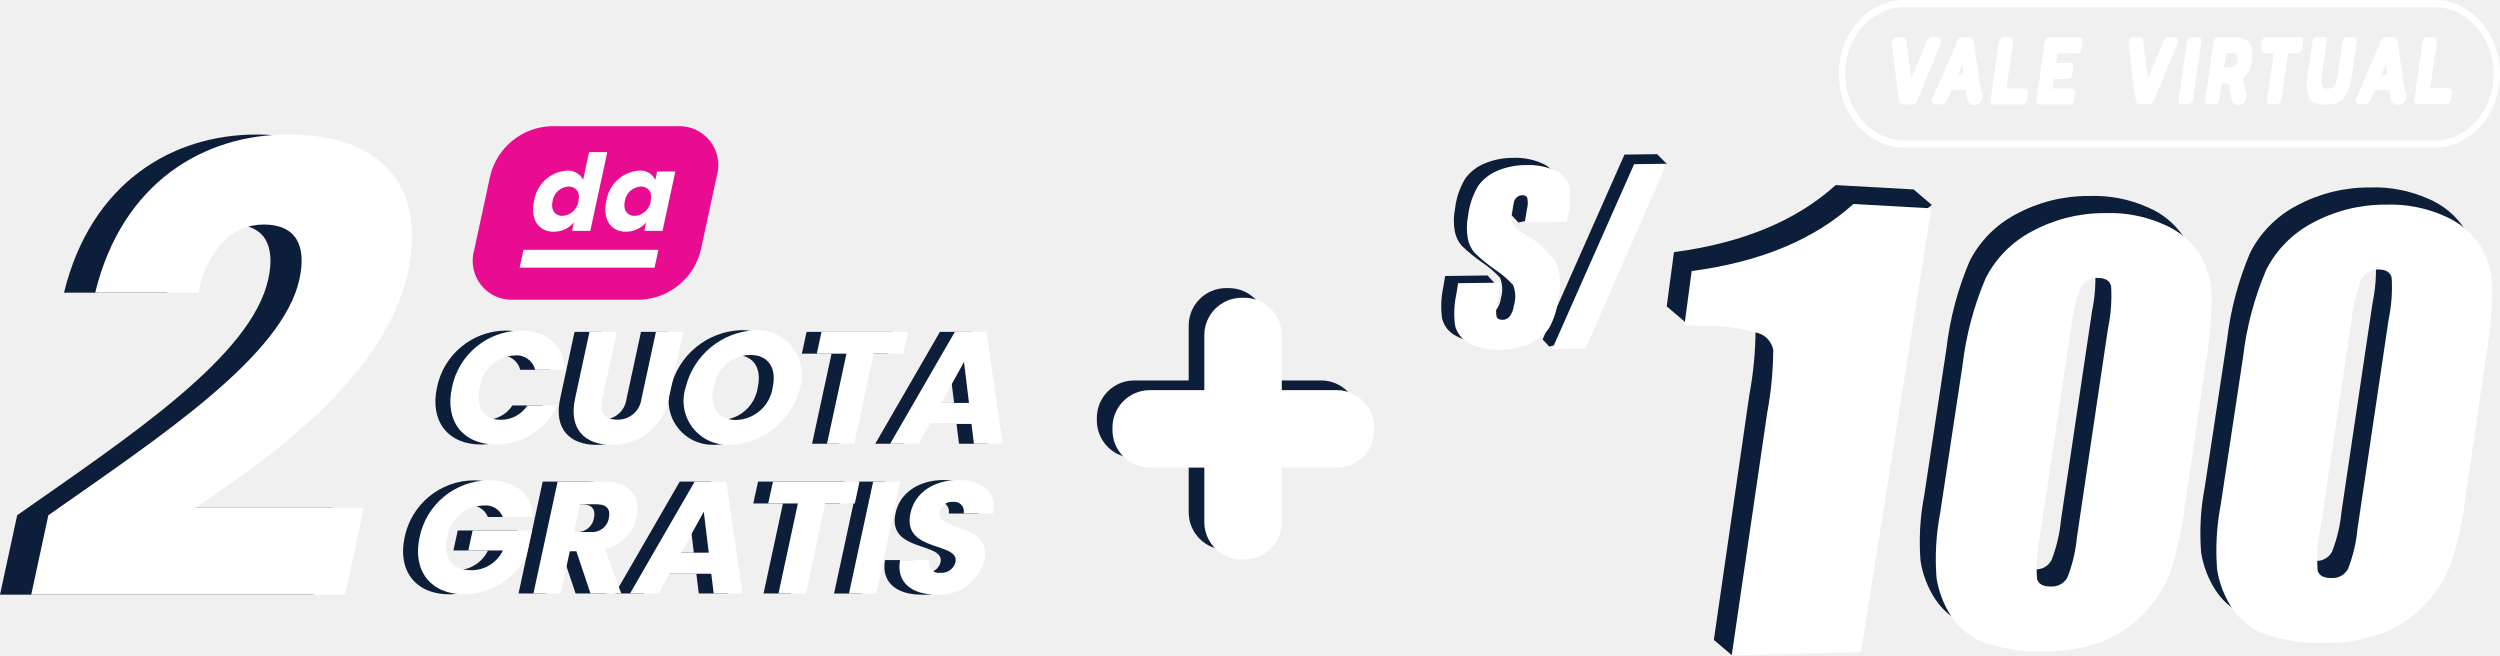
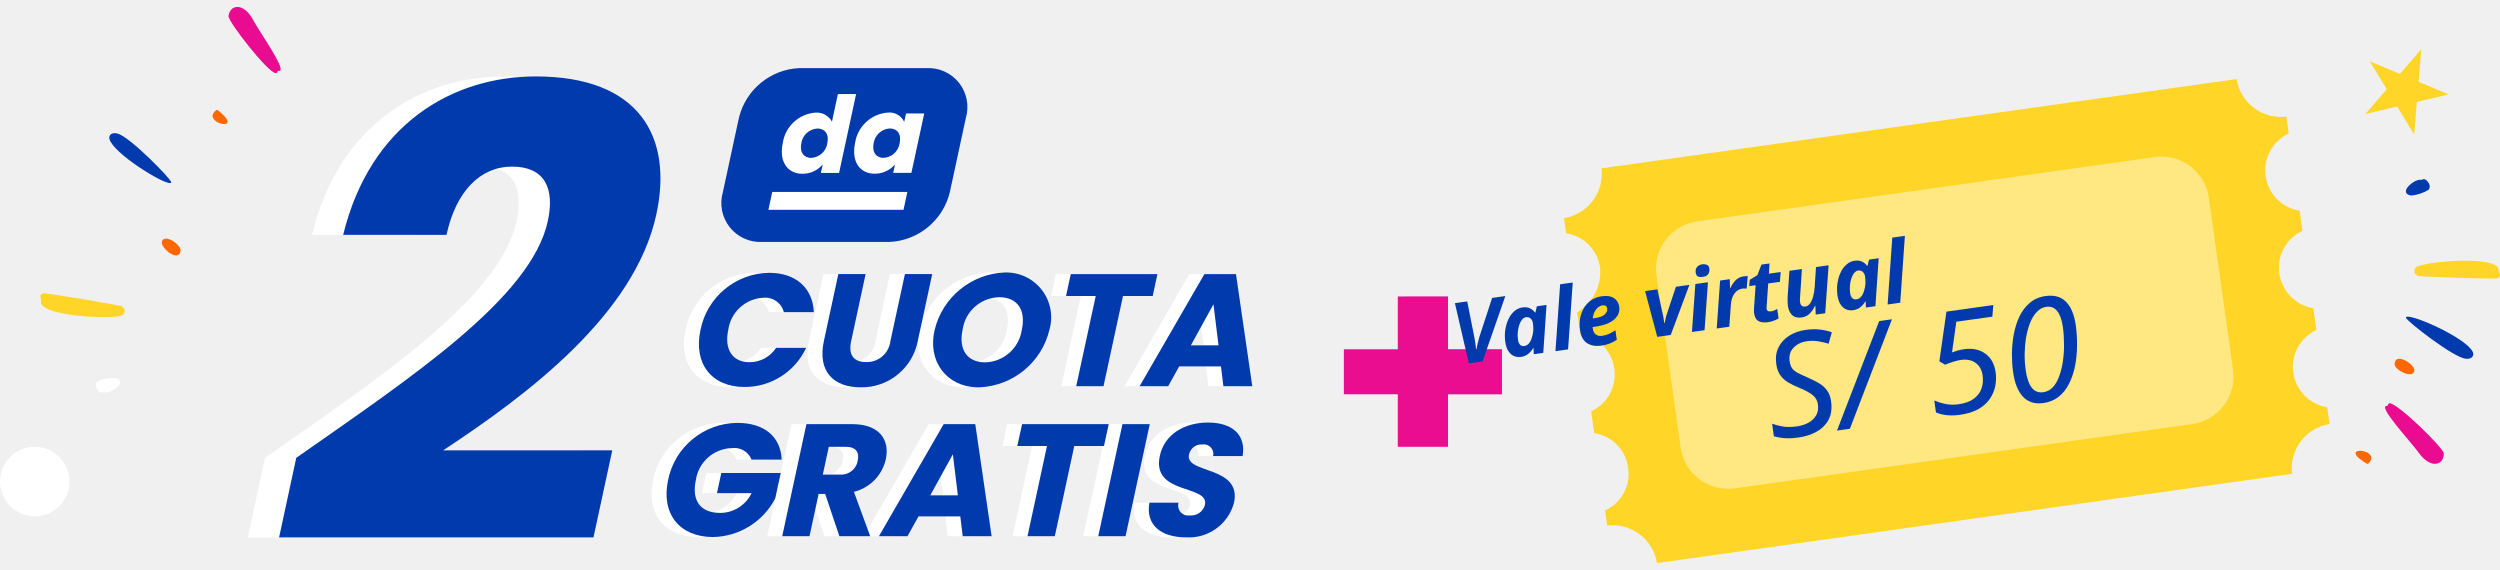
- <svg xmlns="http://www.w3.org/2000/svg" width="219" height="57.413" viewBox="0 0 219 57.413">
-   <defs>
-     <style>.a{fill:#ea0c90;}.b{fill:#0c1e39;}.c{fill:#fff;}</style>
-   </defs>
-   <g transform="translate(-3187.594 -1998.234)">
-     <g transform="translate(3187.594 2009.288)">
-       <g transform="translate(41.441)">
-         <path class="a" d="M3326.144,2033.378h11.137a3.407,3.407,0,0,1,3.415,4.356l-1.4,6.489a5.7,5.7,0,0,1-5.3,4.356h-11.137a3.407,3.407,0,0,1-3.415-4.356l1.4-6.489A5.7,5.7,0,0,1,3326.144,2033.378Z" transform="translate(-3319.345 -2033.378)" />
-       </g>
-       <g transform="translate(35.307 17.876)">
-         <g transform="translate(2.833 0.028)">
-           <path class="b" d="M3312.838,2100.28a5.907,5.907,0,0,0,5.388-3.42H3315.6a2.778,2.778,0,0,1-2.323,1.257c-1.466,0-2.235-1.089-1.861-2.82a3.254,3.254,0,0,1,3.079-2.82,1.669,1.669,0,0,1,1.781,1.256h2.625c-.1-2.122-1.575-3.434-3.907-3.434a6.2,6.2,0,0,0-6.007,5C3308.355,2098.227,3309.947,2100.28,3312.838,2100.28Z" transform="translate(-3308.85 -2090.299)" />
-         </g>
-         <g transform="translate(13.633 0.14)">
-           <path class="b" d="M3349.129,2096.516a2.076,2.076,0,0,1-2.127,1.828c-1.132,0-1.558-.67-1.308-1.828l1.267-5.863h-2.386l-1.262,5.848c-.585,2.708.9,4.05,3.175,4.05a4.987,4.987,0,0,0,5.034-4.05l1.262-5.848h-2.389Z" transform="translate(-3343.184 -2090.653)" />
-         </g>
-         <g transform="translate(23.309)">
-           <path class="b" d="M3378.042,2100.246a6.57,6.57,0,0,0,6.086-5.04,3.924,3.924,0,0,0-3.96-5,6.572,6.572,0,0,0-6.08,5.011,3.845,3.845,0,0,0,3.7,5.025C3377.871,2100.248,3377.956,2100.248,3378.042,2100.246Zm1.7-7.873c1.565,0,2.345,1.1,1.968,2.848a3.33,3.33,0,0,1-3.2,2.849c-1.591,0-2.352-1.13-1.981-2.849a3.3,3.3,0,0,1,3.212-2.848Z" transform="translate(-3373.946 -2090.209)" />
-         </g>
-         <g transform="translate(34.938 0.14)">
-           <path class="b" d="M3411.807,2100.453h2.387l1.7-7.888h2.6l.414-1.912h-7.58l-.413,1.912h2.6Z" transform="translate(-3410.916 -2090.653)" />
-         </g>
-         <g transform="translate(41.368 0.14)">
-           <path class="b" d="M3438.479,2098.722l.213,1.731h2.525l-1.429-9.8h-2.764l-5.664,9.8h2.5l.96-1.731Zm-.655-5.431.438,3.588h-2.415Z" transform="translate(-3431.36 -2090.654)" />
-         </g>
-         <g transform="translate(0 13.15)">
-           <path class="b" d="M3304.254,2138.156h3.029a3.053,3.053,0,0,1-2.747,1.731c-1.717,0-2.52-1.061-2.128-2.876a3.268,3.268,0,0,1,3.156-2.791,1.606,1.606,0,0,1,1.709,1.005h2.638c-.083-2.01-1.526-3.21-3.871-3.21a6.224,6.224,0,0,0-6.063,5c-.634,2.932.99,4.984,3.921,4.984a6.251,6.251,0,0,0,5.449-3.376l.479-2.219h-5.193Z" transform="translate(-3299.842 -2132.015)" />
-         </g>
-         <g transform="translate(10.116 13.26)">
-           <path class="b" d="M3341.061,2135.45c.368-1.7-.534-3.085-2.935-3.085h-4.007l-2.116,9.8h2.387l.8-3.7h.572l1.24,3.7h2.694l-1.425-3.882A3.777,3.777,0,0,0,3341.061,2135.45Zm-4.027,1.329h-1.481l.525-2.429h1.481c.894,0,1.21.473,1.053,1.2a1.46,1.46,0,0,1-1.577,1.228Z" transform="translate(-3332.003 -2132.365)" />
-         </g>
-         <g transform="translate(18.575 13.259)">
-           <path class="b" d="M3364.56,2132.362l-5.663,9.8h2.5l.96-1.731h3.657l.213,1.731h2.525l-1.431-9.8Zm-1.177,6.226,1.975-3.588.438,3.588Z" transform="translate(-3358.897 -2132.362)" />
-         </g>
-         <g transform="translate(30.68 13.26)">
-           <path class="b" d="M3397.38,2134.276h2.6l-1.7,7.888h2.387l1.7-7.888h2.6l.413-1.912h-7.581Z" transform="translate(-3397.38 -2132.364)" />
-         </g>
-         <g transform="translate(37.756 13.261)">
-           <path class="b" d="M3421.992,2132.369h2.387l-2.116,9.8h-2.387Z" transform="translate(-3419.876 -2132.369)" />
-         </g>
-         <g transform="translate(42.17 13.122)">
-           <path class="b" d="M3437.431,2134.731a1.117,1.117,0,0,1,1.2-.893.828.828,0,0,1,.916.987h0l-.007.031h2.583c.306-1.87-.9-2.931-3.038-2.931-2.053,0-3.8,1.033-4.2,2.891-.778,3.475,4.333,2.5,3.94,4.314a1.256,1.256,0,0,1-1.344.921.877.877,0,0,1-1-.739.867.867,0,0,1,.005-.287v0c0-.03.009-.059.015-.089h-2.54c-.359,1.982,1.063,3.029,3.17,3.029a4.086,4.086,0,0,0,4.226-3.015C3442.073,2135.666,3437.063,2136.434,3437.431,2134.731Z" transform="translate(-3433.911 -2131.925)" />
-         </g>
-       </g>
-       <g transform="translate(0 0.727)">
-         <path class="b" d="M3189.1,2069.04c10-7.011,20.542-13.966,22-20.7.626-2.9-.285-4.764-3.134-4.764-2.792,0-4.909,2.191-5.725,5.971H3193.2c2.368-9.7,9.565-13.855,16.849-13.855,9.092,0,12,5.313,10.542,12.049-1.894,8.764-11.24,15.773-18.644,20.648h14.785l-1.645,7.612h-27.494Z" transform="translate(-3187.594 -2035.688)" />
-       </g>
-       <g transform="translate(2.734 0.727)">
-         <path class="c" d="M3197.79,2069.04c10-7.011,20.542-13.966,22-20.7.626-2.9-.286-4.764-3.134-4.764-2.793,0-4.909,2.191-5.726,5.971h-9.038c2.368-9.7,9.565-13.855,16.85-13.855,9.092,0,12,5.313,10.543,12.049-1.894,8.764-11.24,15.773-18.645,20.648h14.788l-1.645,7.613h-27.495Z" transform="translate(-3196.287 -2035.688)" />
-       </g>
-       <g transform="translate(36.615 17.876)">
-         <g transform="translate(2.832 0.028)">
-           <path class="c" d="M3317,2100.279a5.908,5.908,0,0,0,5.388-3.42h-2.625a2.776,2.776,0,0,1-2.324,1.257c-1.465,0-2.235-1.089-1.86-2.82a3.254,3.254,0,0,1,3.079-2.82,1.669,1.669,0,0,1,1.781,1.257h2.625c-.1-2.122-1.576-3.434-3.908-3.434a6.2,6.2,0,0,0-6.006,5C3312.512,2098.227,3314.106,2100.279,3317,2100.279Z" transform="translate(-3313.007 -2090.298)" />
-         </g>
-         <g transform="translate(13.632 0.14)">
-           <path class="c" d="M3353.289,2096.516a2.076,2.076,0,0,1-2.127,1.828c-1.132,0-1.558-.67-1.308-1.828l1.267-5.863h-2.387l-1.263,5.848c-.585,2.708.9,4.05,3.175,4.05a4.987,4.987,0,0,0,5.034-4.05l1.262-5.848h-2.388Z" transform="translate(-3347.342 -2090.653)" />
-         </g>
-         <g transform="translate(23.309)">
-           <path class="c" d="M3382.2,2100.246a6.571,6.571,0,0,0,6.086-5.04,3.924,3.924,0,0,0-3.96-5,6.573,6.573,0,0,0-6.081,5.011,3.845,3.845,0,0,0,3.7,5.025C3382.031,2100.248,3382.116,2100.248,3382.2,2100.246Zm1.7-7.873c1.565,0,2.344,1.1,1.968,2.848a3.33,3.33,0,0,1-3.2,2.849c-1.591,0-2.352-1.13-1.981-2.849a3.3,3.3,0,0,1,3.212-2.848Z" transform="translate(-3378.105 -2090.209)" />
-         </g>
-         <g transform="translate(34.937 0.14)">
-           <path class="c" d="M3415.965,2100.453h2.387l1.7-7.888h2.6l.413-1.912h-7.579l-.414,1.912h2.6Z" transform="translate(-3415.073 -2090.653)" />
-         </g>
-         <g transform="translate(41.368 0.14)">
-           <path class="c" d="M3442.638,2098.722l.212,1.731h2.525l-1.429-9.8h-2.764l-5.664,9.8h2.5l.96-1.731Zm-.656-5.43.438,3.588h-2.415Z" transform="translate(-3435.519 -2090.654)" />
-         </g>
-         <g transform="translate(0 13.15)">
-           <path class="c" d="M3308.413,2138.156h3.03a3.053,3.053,0,0,1-2.747,1.731c-1.717,0-2.52-1.061-2.129-2.876a3.269,3.269,0,0,1,3.157-2.791,1.606,1.606,0,0,1,1.709,1.005h2.639c-.083-2.01-1.527-3.21-3.871-3.21a6.223,6.223,0,0,0-6.062,5c-.634,2.932.99,4.984,3.92,4.984a6.247,6.247,0,0,0,5.447-3.378l.479-2.22h-5.195Z" transform="translate(-3304.002 -2132.015)" />
-         </g>
-         <g transform="translate(10.115 13.26)">
-           <path class="c" d="M3345.219,2135.45c.368-1.7-.534-3.085-2.936-3.085h-4.006l-2.117,9.8h2.387l.8-3.7h.572l1.24,3.7h2.694l-1.423-3.882A3.778,3.778,0,0,0,3345.219,2135.45Zm-4.028,1.329h-1.48l.525-2.429h1.479c.894,0,1.21.473,1.053,1.2a1.46,1.46,0,0,1-1.577,1.228Z" transform="translate(-3336.161 -2132.365)" />
-         </g>
-         <g transform="translate(18.576 13.259)">
-           <path class="c" d="M3368.721,2132.362l-5.662,9.8h2.5l.96-1.731h3.656l.213,1.731h2.525l-1.429-9.8Zm-1.177,6.226,1.975-3.588.438,3.588Z" transform="translate(-3363.059 -2132.362)" />
-         </g>
-         <g transform="translate(30.68 13.26)">
-           <path class="c" d="M3401.539,2134.276h2.6l-1.7,7.888h2.387l1.7-7.888h2.6l.413-1.912h-7.582Z" transform="translate(-3401.539 -2132.364)" />
-         </g>
-         <g transform="translate(37.756 13.261)">
-           <path class="c" d="M3426.152,2132.369h2.386l-2.116,9.8h-2.387Z" transform="translate(-3424.035 -2132.369)" />
-         </g>
-         <g transform="translate(42.173 13.12)">
-           <path class="c" d="M3441.595,2134.728a1.117,1.117,0,0,1,1.2-.893.828.828,0,0,1,.916.986h0c0,.011,0,.022-.005.031h2.583c.306-1.871-.9-2.932-3.038-2.932-2.052,0-3.8,1.033-4.2,2.891-.781,3.474,4.332,2.5,3.94,4.314a1.256,1.256,0,0,1-1.344.921.878.878,0,0,1-.991-1.027v0c0-.029.009-.058.016-.089h-2.539c-.358,1.98,1.063,3.029,3.171,3.029a4.086,4.086,0,0,0,4.226-3.015C3446.237,2135.663,3441.227,2136.431,3441.595,2134.728Z" transform="translate(-3438.078 -2131.921)" />
-         </g>
-       </g>
-       <g transform="translate(46.697 2.272)">
-         <path class="c" d="M3339.006,2042.222a1.5,1.5,0,0,1,1.432.792l.521-2.413h1.595l-1.489,6.9h-1.595l.161-.747a2.27,2.27,0,0,1-1.779.82c-1.277,0-2.068-1.043-1.714-2.684A3.121,3.121,0,0,1,3339.006,2042.222Zm.166,1.389a1.508,1.508,0,0,0-1.412,1.277c-.179.831.261,1.3.856,1.3a1.512,1.512,0,0,0,1.415-1.286c.179-.83-.254-1.286-.86-1.286Z" transform="translate(-3336.053 -2040.601)" />
-         <g transform="translate(6.329 1.614)">
-           <path class="c" d="M3359.126,2045.739a1.42,1.42,0,0,1,1.429.811l.159-.735h1.595l-1.123,5.2h-1.595l.159-.736a2.32,2.32,0,0,1-1.788.811c-1.267,0-2.057-1.043-1.7-2.684A3.119,3.119,0,0,1,3359.126,2045.739Zm.166,1.389a1.508,1.508,0,0,0-1.412,1.277c-.179.831.261,1.3.857,1.3a1.512,1.512,0,0,0,1.415-1.286c.179-.83-.254-1.285-.86-1.285Z" transform="translate(-3356.174 -2045.732)" />
-         </g>
-       </g>
-       <g transform="translate(45.523 10.827)">
-         <path class="c" d="M3332.659,2067.8h11.816l-.338,1.565h-11.816Z" transform="translate(-3332.322 -2067.8)" />
+ <svg xmlns="http://www.w3.org/2000/svg" width="260.899" height="59.409" viewBox="0 0 260.899 59.409">
+   <g id="Grupo_27835" data-name="Grupo 27835" transform="translate(-42.829 -5.999)">
+     <g id="Grupo_22815" data-name="Grupo 22815" transform="translate(810.308 -1355.652)">
+       <g id="Grupo_21381" data-name="Grupo 21381" transform="translate(-627.236 1392.584)">
+         <g id="Grupo_21380" data-name="Grupo 21380" transform="translate(0 0)">
+           <g id="Trazado_20088" data-name="Trazado 20088">
+             <g id="Trazado_20193" data-name="Trazado 20193">
+               <g id="Grupo_22749" data-name="Grupo 22749">
+                 <path id="Trazado_24928" data-name="Trazado 24928" d="M-359.231,1468.085v5.51h5.63v4.708h-5.63v5.478h-5.241V1478.3H-370.1V1473.6h5.629v-5.512Z" transform="translate(370.101 -1468.085)" fill="#ea0d90" />
+               </g>
+             </g>
+           </g>
+         </g>
+       </g>
+       <g id="Grupo_22778" data-name="Grupo 22778" transform="translate(-741.616 1368.758)">
+         <g id="Grupo_21326" data-name="Grupo 21326" transform="translate(49.454 0)">
+           <g id="Grupo_21325" data-name="Grupo 21325">
+             <g id="Rectángulo_6078" data-name="Rectángulo 6078">
+               <g id="Rectángulo_6083" data-name="Rectángulo 6083">
+                 <g id="Grupo_22750" data-name="Grupo 22750">
+                   <path id="Trazado_24929" data-name="Trazado 24929" d="M-546.042,1400.54h13.29a4.066,4.066,0,0,1,4.076,5.2l-1.672,7.744a6.8,6.8,0,0,1-6.321,5.2h-13.29a4.066,4.066,0,0,1-4.075-5.2l1.672-7.744A6.8,6.8,0,0,1-546.042,1400.54Z" transform="translate(554.156 -1400.54)" fill="#003aad" />
+                 </g>
+               </g>
+             </g>
+           </g>
+         </g>
+         <g id="Grupo_21349" data-name="Grupo 21349" transform="translate(42.135 21.333)">
+           <g id="Grupo_21328" data-name="Grupo 21328" transform="translate(3.38 0.033)">
+             <g id="Grupo_21327" data-name="Grupo 21327">
+               <g id="Trazado_20064" data-name="Trazado 20064">
+                 <g id="Trazado_20169" data-name="Trazado 20169">
+                   <g id="Grupo_22751" data-name="Grupo 22751">
+                     <path id="Trazado_24930" data-name="Trazado 24930" d="M-560.563,1473.02a7.048,7.048,0,0,0,6.429-4.082h-3.131a3.313,3.313,0,0,1-2.772,1.5c-1.749,0-2.667-1.3-2.221-3.365a3.883,3.883,0,0,1,3.675-3.365,1.991,1.991,0,0,1,2.125,1.5h3.132c-.12-2.532-1.88-4.1-4.662-4.1a7.4,7.4,0,0,0-7.169,5.964C-565.914,1470.571-564.014,1473.02-560.563,1473.02Z" transform="translate(565.323 -1461.109)" fill="#fff" />
+                   </g>
+                 </g>
+               </g>
+             </g>
+           </g>
+           <g id="Grupo_21330" data-name="Grupo 21330" transform="translate(16.267 0.167)">
+             <g id="Grupo_21329" data-name="Grupo 21329">
+               <g id="Trazado_20065" data-name="Trazado 20065">
+                 <g id="Trazado_20170" data-name="Trazado 20170">
+                   <g id="Grupo_22752" data-name="Grupo 22752">
+                     <path id="Trazado_24931" data-name="Trazado 24931" d="M-521.695,1468.484a2.477,2.477,0,0,1-2.537,2.182c-1.349,0-1.859-.8-1.561-2.182l1.511-7h-2.849l-1.507,6.98c-.7,3.232,1.073,4.833,3.789,4.833a5.952,5.952,0,0,0,6.008-4.833l1.507-6.98h-2.851Z" transform="translate(528.79 -1461.487)" fill="#fff" />
+                   </g>
+                 </g>
+               </g>
+             </g>
+           </g>
+           <g id="Grupo_21332" data-name="Grupo 21332" transform="translate(27.814)">
+             <g id="Grupo_21331" data-name="Grupo 21331">
+               <g id="Trazado_20066" data-name="Trazado 20066">
+                 <g id="Trazado_20171" data-name="Trazado 20171">
+                   <g id="Grupo_22753" data-name="Grupo 22753">
+                     <path id="Trazado_24932" data-name="Trazado 24932" d="M-491.168,1472.992a7.841,7.841,0,0,0,7.263-6.013,4.683,4.683,0,0,0-4.725-5.964,7.843,7.843,0,0,0-7.255,5.981c-.777,3.233,1.2,5.918,4.416,6Q-491.321,1473-491.168,1472.992Zm2.029-9.4c1.866,0,2.8,1.316,2.348,3.4a3.973,3.973,0,0,1-3.816,3.4c-1.9,0-2.807-1.349-2.365-3.4a3.937,3.937,0,0,1,3.832-3.4Z" transform="translate(496.055 -1461.015)" fill="#fff" />
+                   </g>
+                 </g>
+               </g>
+             </g>
+           </g>
+           <g id="Grupo_21334" data-name="Grupo 21334" transform="translate(41.691 0.167)">
+             <g id="Grupo_21333" data-name="Grupo 21333">
+               <g id="Trazado_20067" data-name="Trazado 20067">
+                 <g id="Trazado_20172" data-name="Trazado 20172">
+                   <g id="Grupo_22754" data-name="Grupo 22754">
+                     <path id="Trazado_24933" data-name="Trazado 24933" d="M-455.652,1473.182h2.848l2.033-9.413h3.1l.493-2.282h-9.044l-.493,2.282h3.1Z" transform="translate(456.716 -1461.487)" fill="#fff" />
+                   </g>
+                 </g>
+               </g>
+             </g>
+           </g>
+           <g id="Grupo_21336" data-name="Grupo 21336" transform="translate(49.366 0.167)">
+             <g id="Grupo_21335" data-name="Grupo 21335">
+               <g id="Trazado_20068" data-name="Trazado 20068">
+                 <g id="Trazado_20173" data-name="Trazado 20173">
+                   <g id="Grupo_22755" data-name="Grupo 22755">
+                     <path id="Trazado_24934" data-name="Trazado 24934" d="M-426.464,1471.115l.254,2.066h3.015l-1.706-11.694h-3.3l-6.759,11.7h2.982l1.146-2.066Zm-.782-6.481.524,4.281H-429.6Z" transform="translate(434.958 -1461.487)" fill="#fff" />
+                   </g>
+                 </g>
+               </g>
+             </g>
+           </g>
+           <g id="Grupo_21338" data-name="Grupo 21338" transform="translate(0 15.692)">
+             <g id="Grupo_21337" data-name="Grupo 21337">
+               <g id="Trazado_20069" data-name="Trazado 20069">
+                 <g id="Trazado_20174" data-name="Trazado 20174">
+                   <g id="Grupo_22756" data-name="Grupo 22756">
+                     <path id="Trazado_24935" data-name="Trazado 24935" d="M-569.642,1512.828h3.615a3.644,3.644,0,0,1-3.278,2.066c-2.049,0-3.007-1.266-2.539-3.431a3.9,3.9,0,0,1,3.768-3.332,1.917,1.917,0,0,1,2.04,1.2h3.148c-.1-2.4-1.821-3.831-4.619-3.831a7.427,7.427,0,0,0-7.235,5.964c-.756,3.5,1.181,5.947,4.679,5.947a7.459,7.459,0,0,0,6.5-4.03l.572-2.649h-6.2Z" transform="translate(574.904 -1505.499)" fill="#fff" />
+                   </g>
+                 </g>
+               </g>
+             </g>
+           </g>
+           <g id="Grupo_21340" data-name="Grupo 21340" transform="translate(12.071 15.824)">
+             <g id="Grupo_21339" data-name="Grupo 21339">
+               <g id="Trazado_20070" data-name="Trazado 20070">
+                 <g id="Trazado_20175" data-name="Trazado 20175">
+                   <g id="Grupo_22757" data-name="Grupo 22757">
+                     <path id="Trazado_24936" data-name="Trazado 24936" d="M-529.875,1509.555c.439-2.032-.637-3.682-3.5-3.682h-4.781l-2.526,11.694h2.848l.953-4.414h.683l1.48,4.414h3.215l-1.7-4.632A4.509,4.509,0,0,0-529.875,1509.555Zm-4.806,1.582h-1.768l.626-2.9h1.766c1.066,0,1.444.564,1.256,1.433a1.742,1.742,0,0,1-1.882,1.465Z" transform="translate(540.684 -1505.873)" fill="#fff" />
+                   </g>
+                 </g>
+               </g>
+             </g>
+           </g>
+           <g id="Grupo_21342" data-name="Grupo 21342" transform="translate(22.164 15.824)">
+             <g id="Grupo_21341" data-name="Grupo 21341">
+               <g id="Trazado_20071" data-name="Trazado 20071">
+                 <g id="Trazado_20176" data-name="Trazado 20176">
+                   <g id="Grupo_22758" data-name="Grupo 22758">
+                     <path id="Trazado_24937" data-name="Trazado 24937" d="M-505.313,1505.875l-6.758,11.694h2.983l1.145-2.066h4.364l.254,2.066h3.015l-1.708-11.694Zm-1.4,7.43,2.357-4.281.524,4.281Z" transform="translate(512.071 -1505.875)" fill="#fff" />
+                   </g>
+                 </g>
+               </g>
+             </g>
+           </g>
+           <g id="Grupo_21344" data-name="Grupo 21344" transform="translate(36.61 15.823)">
+             <g id="Grupo_21343" data-name="Grupo 21343">
+               <g id="Trazado_20072" data-name="Trazado 20072">
+                 <g id="Trazado_20177" data-name="Trazado 20177">
+                   <g id="Grupo_22759" data-name="Grupo 22759">
+                     <path id="Trazado_24938" data-name="Trazado 24938" d="M-471.12,1508.154h3.1l-2.033,9.412h2.849l2.033-9.412h3.1l.493-2.282h-9.045Z" transform="translate(471.12 -1505.872)" fill="#fff" />
+                   </g>
+                 </g>
+               </g>
+             </g>
+           </g>
+           <g id="Grupo_21346" data-name="Grupo 21346" transform="translate(45.054 15.825)">
+             <g id="Grupo_21345" data-name="Grupo 21345">
+               <g id="Rectángulo_6079" data-name="Rectángulo 6079">
+                 <g id="Rectángulo_6084" data-name="Rectángulo 6084">
+                   <g id="Grupo_22760" data-name="Grupo 22760">
+                     <path id="Trazado_24939" data-name="Trazado 24939" d="M-444.656,1505.876h2.848l-2.526,11.694h-2.848Z" transform="translate(447.181 -1505.876)" fill="#fff" />
+                   </g>
+                 </g>
+               </g>
+             </g>
+           </g>
+           <g id="Grupo_21348" data-name="Grupo 21348" transform="translate(50.323 15.66)">
+             <g id="Grupo_21347" data-name="Grupo 21347">
+               <g id="Trazado_20073" data-name="Trazado 20073">
+                 <g id="Trazado_20178" data-name="Trazado 20178">
+                   <g id="Grupo_22761" data-name="Grupo 22761">
+                     <path id="Trazado_24940" data-name="Trazado 24940" d="M-428.047,1508.756a1.333,1.333,0,0,1,1.43-1.066.988.988,0,0,1,1.093,1.178h0l-.008.038h3.082c.365-2.232-1.079-3.5-3.625-3.5-2.45,0-4.531,1.232-5.01,3.448-.928,4.148,5.17,2.982,4.7,5.147a1.5,1.5,0,0,1-1.6,1.1,1.047,1.047,0,0,1-1.181-1.226v0c0-.035.011-.071.018-.106h-3.032c-.428,2.365,1.268,3.615,3.784,3.615a4.874,4.874,0,0,0,5.042-3.6C-422.507,1509.871-428.485,1510.787-428.047,1508.756Z" transform="translate(432.247 -1505.408)" fill="#fff" />
+                   </g>
+                 </g>
+               </g>
+             </g>
+           </g>
+         </g>
+         <g id="Grupo_21351" data-name="Grupo 21351" transform="translate(0 0.865)">
+           <g id="Grupo_21350" data-name="Grupo 21350">
+             <g id="Trazado_20074" data-name="Trazado 20074">
+               <g id="Trazado_20179" data-name="Trazado 20179">
+                 <g id="Grupo_22762" data-name="Grupo 22762">
+                   <path id="Trazado_24941" data-name="Trazado 24941" d="M-692.556,1442.8c11.937-8.366,24.514-16.667,26.251-24.706.748-3.464-.341-5.686-3.74-5.686-3.333,0-5.858,2.614-6.833,7.126h-10.784c2.826-11.57,11.414-16.536,20.107-16.536,10.85,0,14.317,6.34,12.581,14.379-2.258,10.457-13.413,18.823-22.25,24.64h17.645l-1.962,9.085h-32.81Z" transform="translate(694.351 -1402.993)" fill="#fff" />
+                 </g>
+               </g>
+             </g>
+           </g>
+         </g>
+         <g id="Grupo_21353" data-name="Grupo 21353" transform="translate(3.263 0.865)">
+           <g id="Grupo_21352" data-name="Grupo 21352">
+             <g id="Trazado_20075" data-name="Trazado 20075">
+               <g id="Trazado_20180" data-name="Trazado 20180">
+                 <g id="Grupo_22763" data-name="Grupo 22763">
+                   <path id="Trazado_24942" data-name="Trazado 24942" d="M-683.308,1442.8c11.938-8.366,24.515-16.667,26.251-24.706.748-3.464-.341-5.686-3.74-5.686-3.333,0-5.858,2.614-6.833,7.126h-10.784c2.826-11.57,11.414-16.536,20.107-16.536,10.85,0,14.317,6.34,12.581,14.379-2.258,10.457-13.413,18.823-22.25,24.64h17.647l-1.962,9.085H-685.1Z" transform="translate(685.1 -1402.993)" fill="#003aad" />
+                 </g>
+               </g>
+             </g>
+           </g>
+         </g>
+         <g id="Grupo_21376" data-name="Grupo 21376" transform="translate(43.696 21.333)">
+           <g id="Grupo_21355" data-name="Grupo 21355" transform="translate(3.378 0.033)">
+             <g id="Grupo_21354" data-name="Grupo 21354">
+               <g id="Trazado_20076" data-name="Trazado 20076">
+                 <g id="Trazado_20181" data-name="Trazado 20181">
+                   <g id="Grupo_22764" data-name="Grupo 22764">
+                     <path id="Trazado_24943" data-name="Trazado 24943" d="M-556.142,1473.02a7.05,7.05,0,0,0,6.429-4.082h-3.132a3.314,3.314,0,0,1-2.773,1.5c-1.749,0-2.667-1.3-2.221-3.365a3.883,3.883,0,0,1,3.675-3.365,1.992,1.992,0,0,1,2.125,1.5h3.132c-.12-2.532-1.882-4.1-4.663-4.1a7.4,7.4,0,0,0-7.168,5.964C-561.493,1470.571-559.589,1473.02-556.142,1473.02Z" transform="translate(560.902 -1461.109)" fill="#003aad" />
+                   </g>
+                 </g>
+               </g>
+             </g>
+           </g>
+           <g id="Grupo_21357" data-name="Grupo 21357" transform="translate(16.268 0.167)">
+             <g id="Grupo_21356" data-name="Grupo 21356">
+               <g id="Trazado_20077" data-name="Trazado 20077">
+                 <g id="Trazado_20182" data-name="Trazado 20182">
+                   <g id="Grupo_22765" data-name="Grupo 22765">
+                     <path id="Trazado_24944" data-name="Trazado 24944" d="M-517.266,1468.484a2.477,2.477,0,0,1-2.537,2.182c-1.349,0-1.859-.8-1.561-2.182l1.511-7H-522.7l-1.507,6.98c-.7,3.232,1.073,4.833,3.789,4.833a5.952,5.952,0,0,0,6.008-4.833l1.507-6.98h-2.848Z" transform="translate(524.361 -1461.487)" fill="#003aad" />
+                   </g>
+                 </g>
+               </g>
+             </g>
+           </g>
+           <g id="Grupo_21359" data-name="Grupo 21359" transform="translate(27.814)">
+             <g id="Grupo_21358" data-name="Grupo 21358">
+               <g id="Trazado_20078" data-name="Trazado 20078">
+                 <g id="Trazado_20183" data-name="Trazado 20183">
+                   <g id="Grupo_22766" data-name="Grupo 22766">
+                     <path id="Trazado_24945" data-name="Trazado 24945" d="M-486.741,1472.992a7.841,7.841,0,0,0,7.262-6.013,4.683,4.683,0,0,0-4.725-5.964,7.843,7.843,0,0,0-7.255,5.981c-.777,3.233,1.2,5.918,4.416,6C-486.943,1473-486.842,1473-486.741,1472.992Zm2.029-9.4c1.866,0,2.8,1.316,2.348,3.4a3.973,3.973,0,0,1-3.816,3.4c-1.9,0-2.807-1.349-2.365-3.4a3.938,3.938,0,0,1,3.832-3.4Z" transform="translate(491.628 -1461.015)" fill="#003aad" />
+                   </g>
+                 </g>
+               </g>
+             </g>
+           </g>
+           <g id="Grupo_21361" data-name="Grupo 21361" transform="translate(41.689 0.167)">
+             <g id="Grupo_21360" data-name="Grupo 21360">
+               <g id="Trazado_20079" data-name="Trazado 20079">
+                 <g id="Trazado_20184" data-name="Trazado 20184">
+                   <g id="Grupo_22767" data-name="Grupo 22767">
+                     <path id="Trazado_24946" data-name="Trazado 24946" d="M-451.23,1473.182h2.848l2.033-9.413h3.1l.493-2.282H-451.8l-.493,2.282h3.1Z" transform="translate(452.296 -1461.487)" fill="#003aad" />
+                   </g>
+                 </g>
+               </g>
+             </g>
+           </g>
+           <g id="Grupo_21363" data-name="Grupo 21363" transform="translate(49.367 0.167)">
+             <g id="Grupo_21362" data-name="Grupo 21362">
+               <g id="Trazado_20080" data-name="Trazado 20080">
+                 <g id="Trazado_20185" data-name="Trazado 20185">
+                   <g id="Grupo_22768" data-name="Grupo 22768">
+                     <path id="Trazado_24947" data-name="Trazado 24947" d="M-422.037,1471.115l.253,2.066h3.015l-1.7-11.694h-3.3l-6.759,11.7h2.982l1.146-2.066Zm-.782-6.48.525,4.281h-2.882Z" transform="translate(430.53 -1461.487)" fill="#003aad" />
+                   </g>
+                 </g>
+               </g>
+             </g>
+           </g>
+           <g id="Grupo_21365" data-name="Grupo 21365" transform="translate(0 15.692)">
+             <g id="Grupo_21364" data-name="Grupo 21364">
+               <g id="Trazado_20081" data-name="Trazado 20081">
+                 <g id="Trazado_20186" data-name="Trazado 20186">
+                   <g id="Grupo_22769" data-name="Grupo 22769">
+                     <path id="Trazado_24948" data-name="Trazado 24948" d="M-565.216,1512.828h3.615a3.644,3.644,0,0,1-3.278,2.066c-2.049,0-3.007-1.266-2.539-3.431a3.9,3.9,0,0,1,3.768-3.332,1.917,1.917,0,0,1,2.04,1.2h3.149c-.1-2.4-1.822-3.831-4.619-3.831a7.427,7.427,0,0,0-7.235,5.964c-.756,3.5,1.181,5.947,4.679,5.947a7.46,7.46,0,0,0,6.5-4.031l.572-2.649h-6.2Z" transform="translate(570.478 -1505.499)" fill="#003aad" />
+                   </g>
+                 </g>
+               </g>
+             </g>
+           </g>
+           <g id="Grupo_21367" data-name="Grupo 21367" transform="translate(12.071 15.824)">
+             <g id="Grupo_21366" data-name="Grupo 21366">
+               <g id="Trazado_20082" data-name="Trazado 20082">
+                 <g id="Trazado_20187" data-name="Trazado 20187">
+                   <g id="Grupo_22770" data-name="Grupo 22770">
+                     <path id="Trazado_24949" data-name="Trazado 24949" d="M-525.45,1509.555c.439-2.032-.637-3.682-3.5-3.682h-4.781l-2.526,11.694h2.848l.953-4.414h.683l1.481,4.414h3.215l-1.7-4.632A4.509,4.509,0,0,0-525.45,1509.555Zm-4.806,1.582h-1.766l.626-2.9h1.766c1.066,0,1.444.564,1.256,1.433a1.743,1.743,0,0,1-1.882,1.465Z" transform="translate(536.259 -1505.873)" fill="#003aad" />
+                   </g>
+                 </g>
+               </g>
+             </g>
+           </g>
+           <g id="Grupo_21369" data-name="Grupo 21369" transform="translate(22.166 15.824)">
+             <g id="Grupo_21368" data-name="Grupo 21368">
+               <g id="Trazado_20083" data-name="Trazado 20083">
+                 <g id="Trazado_20188" data-name="Trazado 20188">
+                   <g id="Grupo_22771" data-name="Grupo 22771">
+                     <path id="Trazado_24950" data-name="Trazado 24950" d="M-500.884,1505.875l-6.757,11.694h2.982l1.145-2.066h4.365l.253,2.066h3.015l-1.706-11.694Zm-1.4,7.43,2.357-4.281.525,4.281Z" transform="translate(507.641 -1505.875)" fill="#003aad" />
+                   </g>
+                 </g>
+               </g>
+             </g>
+           </g>
+           <g id="Grupo_21371" data-name="Grupo 21371" transform="translate(36.61 15.823)">
+             <g id="Grupo_21370" data-name="Grupo 21370">
+               <g id="Trazado_20084" data-name="Trazado 20084">
+                 <g id="Trazado_20189" data-name="Trazado 20189">
+                   <g id="Grupo_22772" data-name="Grupo 22772">
+                     <path id="Trazado_24951" data-name="Trazado 24951" d="M-466.7,1508.154h3.1l-2.033,9.412h2.848l2.033-9.412h3.1l.493-2.282H-466.2Z" transform="translate(466.695 -1505.872)" fill="#003aad" />
+                   </g>
+                 </g>
+               </g>
+             </g>
+           </g>
+           <g id="Grupo_21373" data-name="Grupo 21373" transform="translate(45.055 15.825)">
+             <g id="Grupo_21372" data-name="Grupo 21372">
+               <g id="Rectángulo_6080" data-name="Rectángulo 6080">
+                 <g id="Rectángulo_6085" data-name="Rectángulo 6085">
+                   <g id="Grupo_22773" data-name="Grupo 22773">
+                     <path id="Trazado_24952" data-name="Trazado 24952" d="M-440.229,1505.876h2.848l-2.526,11.694h-2.848Z" transform="translate(442.754 -1505.876)" fill="#003aad" />
+                   </g>
+                 </g>
+               </g>
+             </g>
+           </g>
+           <g id="Grupo_21375" data-name="Grupo 21375" transform="translate(50.326 15.659)">
+             <g id="Grupo_21374" data-name="Grupo 21374">
+               <g id="Trazado_20085" data-name="Trazado 20085">
+                 <g id="Trazado_20190" data-name="Trazado 20190">
+                   <g id="Grupo_22774" data-name="Grupo 22774">
+                     <path id="Trazado_24953" data-name="Trazado 24953" d="M-423.614,1508.756a1.332,1.332,0,0,1,1.43-1.066.988.988,0,0,1,1.093,1.177h0c0,.013,0,.026-.006.038h3.082c.365-2.232-1.077-3.5-3.625-3.5-2.449,0-4.531,1.233-5.009,3.448-.931,4.148,5.17,2.982,4.7,5.147a1.5,1.5,0,0,1-1.6,1.1,1.047,1.047,0,0,1-1.182-1.226v0c0-.035.011-.07.018-.106h-3.03c-.427,2.364,1.268,3.615,3.784,3.615a4.874,4.874,0,0,0,5.042-3.6C-418.075,1509.87-424.053,1510.786-423.614,1508.756Z" transform="translate(427.811 -1505.407)" fill="#003aad" />
+                   </g>
+                 </g>
+               </g>
+             </g>
+           </g>
+         </g>
+         <g id="Grupo_21379" data-name="Grupo 21379" transform="translate(55.726 2.711)">
+           <g id="Grupo_21377" data-name="Grupo 21377">
+             <g id="Trazado_20086" data-name="Trazado 20086">
+               <g id="Trazado_20191" data-name="Trazado 20191">
+                 <g id="Grupo_22775" data-name="Grupo 22775">
+                   <path id="Trazado_24954" data-name="Trazado 24954" d="M-532.851,1410.16a1.789,1.789,0,0,1,1.708.945l.622-2.88h1.9l-1.777,8.229h-1.9l.192-.891a2.709,2.709,0,0,1-2.124.979c-1.524,0-2.468-1.245-2.045-3.2A3.723,3.723,0,0,1-532.851,1410.16Zm.2,1.658a1.8,1.8,0,0,0-1.685,1.524c-.213.99.311,1.546,1.023,1.546a1.8,1.8,0,0,0,1.688-1.535c.214-.99-.3-1.535-1.026-1.535Z" transform="translate(536.375 -1408.225)" fill="#fff" />
+                 </g>
+               </g>
+             </g>
+           </g>
+           <g id="Grupo_21378" data-name="Grupo 21378" transform="translate(7.551 1.932)">
+             <g id="Trazado_20087" data-name="Trazado 20087">
+               <g id="Trazado_20192" data-name="Trazado 20192">
+                 <g id="Grupo_22776" data-name="Grupo 22776">
+                   <path id="Trazado_24955" data-name="Trazado 24955" d="M-511.444,1413.7a1.7,1.7,0,0,1,1.7.968l.189-.877h1.9l-1.34,6.2h-1.9l.19-.879a2.77,2.77,0,0,1-2.133.968c-1.512,0-2.455-1.245-2.033-3.2A3.724,3.724,0,0,1-511.444,1413.7Zm.2,1.658a1.8,1.8,0,0,0-1.686,1.523c-.213.99.311,1.546,1.023,1.546a1.8,1.8,0,0,0,1.688-1.535c.214-.99-.3-1.534-1.026-1.534Z" transform="translate(514.968 -1413.702)" fill="#fff" />
+                 </g>
+               </g>
+             </g>
+           </g>
+         </g>
+         <g id="Grupo_21383" data-name="Grupo 21383" transform="translate(54.324 12.922)">
+           <g id="Grupo_21382" data-name="Grupo 21382">
+             <g id="Rectángulo_6081" data-name="Rectángulo 6081">
+               <g id="Rectángulo_6086" data-name="Rectángulo 6086">
+                 <g id="Grupo_22777" data-name="Grupo 22777">
+                   <path id="Trazado_24956" data-name="Trazado 24956" d="M-539.948,1437.172h14.1l-.4,1.868h-14.1Z" transform="translate(540.352 -1437.172)" fill="#fff" />
+                 </g>
+               </g>
+             </g>
+           </g>
+         </g>
+       </g>
+       <g id="Grupo_22792" data-name="Grupo 22792" transform="translate(-767.479 1408.28)">
+         <circle id="Elipse_2099" data-name="Elipse 2099" cx="3.625" cy="3.625" r="3.625" transform="translate(0 0)" fill="#fff" />
+       </g>
+       <g id="Grupo_22800" data-name="Grupo 22800" transform="translate(-520.627 1366.784)">
+         <g id="Grupo_22799" data-name="Grupo 22799" transform="translate(0 0)">
+           <path id="Trazado_24989" data-name="Trazado 24989" d="M-198.347,1356.8l3.145,1.321,2.228-2.583-.285,3.4,3.145,1.321-3.321.78-.285,3.4-1.768-2.917-3.321.78,2.228-2.583Z" transform="translate(198.807 -1355.539)" fill="#ffd527" />
+         </g>
+       </g>
+       <g id="Grupo_22807" data-name="Grupo 22807" transform="matrix(0.966, -0.259, 0.259, 0.966, -769.562, 1369.543)">
+         <g id="Grupo_22801" data-name="Grupo 22801" transform="translate(26.642 0)">
+           <path id="Trazado_24990" data-name="Trazado 24990" d="M.012.712c-.21.539,2.42,6.716,3.19,7.016.216.084.211-.206.4-.132.9.349-.9-4.452-1.2-5.766C1.912-.343.444-.4.012.712Z" fill="#ea0c90" />
+         </g>
+         <g id="Grupo_22802" data-name="Grupo 22802" transform="translate(22.332 9.851)">
+           <path id="Trazado_24991" data-name="Trazado 24991" d="M1.308,1.053C1.272.961.721-.057.57,0-1.248.715,1.919,2.611,1.308,1.053Z" fill="#ff6700" />
+         </g>
+         <g id="Grupo_22803" data-name="Grupo 22803" transform="translate(11.331 9.411)">
+           <path id="Trazado_24992" data-name="Trazado 24992" d="M.949.143A.893.893,0,0,0,.444,0,.47.47,0,0,0,.051.244C-.506,1.368,3.63,5.926,4.779,6.5c.145.072.243.08.277.01C5.183,6.251,2.056.692.949.143Z" fill="#003aad" />
+         </g>
+         <g id="Grupo_22804" data-name="Grupo 22804" transform="translate(13.79 21.431)">
+           <path id="Trazado_24993" data-name="Trazado 24993" d="M.035.251C-.235.795,1.118,2.8,1.678,1.671,1.978,1.066.475-.635.035.251Z" fill="#ff6700" />
+         </g>
+         <g id="Grupo_22805" data-name="Grupo 22805" transform="translate(0 23.638)">
+           <path id="Trazado_24994" data-name="Trazado 24994" d="M.471,0C-.1.071.185.472.047.75c-.71,1.43,6.859,3.862,7.83,3.606.278-.073.5-.6.294-.7a.162.162,0,0,1-.05-.168C8.143,3.385.669-.025.471,0Z" fill="#ffd527" />
+         </g>
+         <g id="Grupo_22806" data-name="Grupo 22806" transform="translate(3.269 33.937)">
+           <path id="Trazado_24995" data-name="Trazado 24995" d="M2.213.2A4.25,4.25,0,0,0,.318.044C-.31.327.14,1.395.41,1.273a.709.709,0,0,1,.315.087C1.353,1.641,3.376.984,2.213.2Z" fill="#fff" />
+         </g>
+       </g>
+       <g id="Grupo_22814" data-name="Grupo 22814" transform="translate(-529.979 1380.344)">
+         <g id="Grupo_22808" data-name="Grupo 22808" transform="translate(11.402 23.393)">
+           <path id="Trazado_24996" data-name="Trazado 24996" d="M-159.132,1553.137c-.014-.578-4.822-5.264-5.648-5.244-.231.006-.115.271-.318.276-.961.024,2.546,3.761,3.326,4.859C-160.478,1554.842-159.1,1554.327-159.132,1553.137Z" transform="translate(165.264 -1547.893)" fill="#ea0c90" />
+         </g>
+         <g id="Grupo_22809" data-name="Grupo 22809" transform="translate(8.326 28.349)">
+           <path id="Trazado_24997" data-name="Trazado 24997" d="M-150.945,1527.708c.069.071.969.8,1.086.685C-148.457,1527.034-152.11,1526.505-150.945,1527.708Z" transform="translate(151.178 -1527.037)" fill="#ff6700" />
+         </g>
+         <g id="Grupo_22810" data-name="Grupo 22810" transform="translate(13.576 14.354)">
+           <path id="Trazado_24998" data-name="Trazado 24998" d="M-128.3,1510.546a.893.893,0,0,0,.519-.067.47.47,0,0,0,.27-.374c.081-1.252-5.492-3.862-6.772-3.945-.162-.01-.255.019-.26.1C-134.566,1506.542-129.538,1510.466-128.3,1510.546Z" transform="translate(134.548 -1506.158)" fill="#003aad" />
+         </g>
+         <g id="Grupo_22811" data-name="Grupo 22811" transform="translate(12.403 18.748)">
+           <path id="Trazado_24999" data-name="Trazado 24999" d="M-139.6,1483.154c.04-.607-1.982-1.934-2.064-.677C-141.705,1483.151-139.662,1484.141-139.6,1483.154Z" transform="translate(141.662 -1481.954)" fill="#ff6700" />
+         </g>
+         <g id="Grupo_22812" data-name="Grupo 22812" transform="translate(14.468 8.514)">
+           <path id="Trazado_25000" data-name="Trazado 25000" d="M-115.563,1459.362c.5-.285.083-.547.1-.856.1-1.593-7.818-.919-8.615-.309-.229.175-.23.744,0,.759.046,0,.1.067.111.135C-123.947,1459.2-115.736,1459.461-115.563,1459.362Z" transform="translate(124.248 -1457.52)" fill="#ffd527" />
+         </g>
+         <g id="Grupo_22813" data-name="Grupo 22813" transform="translate(13.576 0)">
+           <path id="Trazado_25001" data-name="Trazado 25001" d="M-126.241,1435.1a4.246,4.246,0,0,0,1.809-.586c.47-.5-.356-1.315-.558-1.1a.71.71,0,0,1-.324.042C-126,1433.445-127.616,1434.83-126.241,1435.1Z" transform="translate(126.779 -1433.385)" fill="#003aad" />
+         </g>
      </g>
    </g>
-     <g transform="translate(3283.678 2023.471)">
-       <g transform="translate(0)">
-         <path class="b" d="M3496.344,2086.558h4.769v-4.812a3.278,3.278,0,0,1,3.278-3.278h.231a3.278,3.278,0,0,1,3.278,3.278v4.813h4.813a3.277,3.277,0,0,1,3.277,3.278v.231a3.277,3.277,0,0,1-3.277,3.277H3507.9v4.769a3.278,3.278,0,0,1-3.278,3.278h-.231a3.278,3.278,0,0,1-3.278-3.278v-4.769h-4.769a3.277,3.277,0,0,1-3.277-3.277v-.231A3.277,3.277,0,0,1,3496.344,2086.558Z" transform="translate(-3493.067 -2078.468)" />
-       </g>
-     </g>
-     <g transform="translate(3285.045 2024.319)">
-       <g transform="translate(0 0)">
-         <path class="c" d="M3500.688,2089.255h4.769v-4.813a3.277,3.277,0,0,1,3.278-3.277h.231a3.277,3.277,0,0,1,3.278,3.277v4.813h4.813a3.277,3.277,0,0,1,3.278,3.278v.231a3.277,3.277,0,0,1-3.278,3.278h-4.812v4.769a3.277,3.277,0,0,1-3.278,3.277h-.231a3.277,3.277,0,0,1-3.278-3.277v-4.769h-4.769a3.278,3.278,0,0,1-3.278-3.278v-.231A3.278,3.278,0,0,1,3500.688,2089.255Z" transform="translate(-3497.41 -2081.165)" />
-       </g>
-     </g>
-     <g transform="translate(3313.836 2011.738)">
-       <g transform="translate(19.76 2.71)">
-         <g transform="translate(0.001)">
-           <path class="b" d="M3673.4,2050.163l-6.045,38.126-11.458,1.332,3.123-21.545a31.2,31.2,0,0,0,.529-5.507,1.916,1.916,0,0,0-1.254-1.46,17.638,17.638,0,0,0-5.318-.664l-1.209-.041.636-4.75c6.026-.8,10.721-2.757,14.167-5.873Z" transform="translate(-3651.767 -2049.782)" />
-         </g>
-         <g transform="translate(19.54 0.381)">
-           <path class="b" d="M3715.976,2050.993l1.6,1.359-2.062,1.55-1.628-1.046Z" transform="translate(-3713.886 -2050.993)" />
-         </g>
-         <g transform="translate(4.128 38.738)">
-           <path class="b" d="M3664.888,2174.039l1.6,1.359,1.009-1.3-.312-1.079-.487-.077Z" transform="translate(-3664.888 -2172.937)" />
-         </g>
-         <g transform="translate(0 9.627)">
-           <path class="b" d="M3651.764,2081.384l1.6,1.359.895-.964-.324-1.312-.5-.08Z" transform="translate(-3651.764 -2080.387)" />
-         </g>
-       </g>
-       <g transform="translate(0 0.341)">
-         <path class="b" d="M3598.827,2047.22l-3.11.678-.589-.632.191-1.151a2.2,2.2,0,0,0,.029-1.024.429.429,0,0,0-.436-.215.734.734,0,0,0-.593.3,2.008,2.008,0,0,0-.335.9,2.447,2.447,0,0,0,.013,1.168,2.326,2.326,0,0,0,.969.936,8.822,8.822,0,0,1,2.923,2.587,5.663,5.663,0,0,1,.153,3.3,6.593,6.593,0,0,1-.781,2.452,3.88,3.88,0,0,1-1.7,1.337,6.49,6.49,0,0,1-2.657.562,5.1,5.1,0,0,1-2.647-.583,2.334,2.334,0,0,1-1.231-1.545,7.83,7.83,0,0,1,.1-2.691l.17-1.017,3.714-.044.589.632-.9,1.258a2.411,2.411,0,0,0-.028,1.12.5.5,0,0,0,.515.243.792.792,0,0,0,.646-.324,2.1,2.1,0,0,0,.349-.942,2.725,2.725,0,0,0-.075-1.79,9.126,9.126,0,0,0-1.637-1.387,14.132,14.132,0,0,1-1.732-1.425,2.706,2.706,0,0,1-.593-1.237,5.3,5.3,0,0,1,.025-2.029,6.511,6.511,0,0,1,.889-2.613,3.94,3.94,0,0,1,1.669-1.308,6.314,6.314,0,0,1,2.5-.5,5.619,5.619,0,0,1,2.554.475,2.156,2.156,0,0,1,1.233,1.262,6.654,6.654,0,0,1-.076,2.62Z" transform="translate(-3588.944 -2042.251)" />
-       </g>
-       <g transform="translate(8.891 0)">
-         <path class="b" d="M3627.236,2041.166l.843.841-7.958,15.354-2.321.665-.589-.632,7.172-16.191Z" transform="translate(-3617.211 -2041.166)" />
-       </g>
-       <g transform="translate(41.912 3.65)">
-         <path class="b" d="M3745.869,2065.862l-1.807,12.343a31.958,31.958,0,0,1-1.342,6.133,10.43,10.43,0,0,1-2.387,3.613,9.961,9.961,0,0,1-3.768,2.443,13.991,13.991,0,0,1-4.584.786,15.343,15.343,0,0,1-5.31-.7,5.94,5.94,0,0,1-3.088-2.345,8.552,8.552,0,0,1-1.31-3.393,21.306,21.306,0,0,1,.319-5.693l1.953-12.9a27.692,27.692,0,0,1,2.021-7.639,9.495,9.495,0,0,1,4.035-4.111,13.28,13.28,0,0,1,6.424-1.615,11.588,11.588,0,0,1,5.15.989,7.039,7.039,0,0,1,3.117,2.546,7.383,7.383,0,0,1,1.063,3.428A32.17,32.17,0,0,1,3745.869,2065.862Zm-8.571-2.987a13.99,13.99,0,0,0,.271-3.686q-.168-.738-1.2-.725a1.553,1.553,0,0,0-1.447.806,13.325,13.325,0,0,0-.871,3.648l-2.694,18.049a13.519,13.519,0,0,0-.273,3.88q.2.659,1.216.646a1.533,1.533,0,0,0,1.441-.794,12.78,12.78,0,0,0,.831-3.5Z" transform="translate(-3722.189 -2052.77)" />
-       </g>
-       <g transform="translate(1.143 0.973)">
-         <path class="c" d="M3602.459,2049.228l-3.7.046.191-1.151a2.192,2.192,0,0,0,.029-1.024.428.428,0,0,0-.436-.215.735.735,0,0,0-.594.3,2.017,2.017,0,0,0-.335.9,2.444,2.444,0,0,0,.012,1.168,2.327,2.327,0,0,0,.969.936,8.8,8.8,0,0,1,2.923,2.586,5.669,5.669,0,0,1,.154,3.3,6.6,6.6,0,0,1-.781,2.452,3.878,3.878,0,0,1-1.7,1.337,6.488,6.488,0,0,1-2.657.561,5.1,5.1,0,0,1-2.646-.583,2.333,2.333,0,0,1-1.231-1.545,7.81,7.81,0,0,1,.1-2.691l.17-1.017,3.714-.043-.312,1.89a2.41,2.41,0,0,0-.028,1.121q.116.247.516.243a.792.792,0,0,0,.646-.324,2.1,2.1,0,0,0,.349-.942,2.724,2.724,0,0,0-.075-1.79,9.11,9.11,0,0,0-1.637-1.387,14.11,14.11,0,0,1-1.732-1.425,2.691,2.691,0,0,1-.592-1.237,5.3,5.3,0,0,1,.024-2.029,6.514,6.514,0,0,1,.889-2.613,3.939,3.939,0,0,1,1.669-1.308,6.316,6.316,0,0,1,2.5-.5,5.609,5.609,0,0,1,2.554.475,2.158,2.158,0,0,1,1.234,1.262,6.659,6.659,0,0,1-.076,2.62Z" transform="translate(-3592.577 -2044.259)" />
-       </g>
-       <g transform="translate(9.734 0.841)">
-         <path class="c" d="M3629.917,2043.839l-7.115,16.195-2.911.033,7.172-16.19Z" transform="translate(-3619.891 -2043.839)" />
-       </g>
-       <g transform="translate(43.314 5.151)">
-         <path class="c" d="M3750.326,2070.633l-1.808,12.343a31.906,31.906,0,0,1-1.341,6.133,10.432,10.432,0,0,1-2.387,3.612,9.957,9.957,0,0,1-3.768,2.443,14.006,14.006,0,0,1-4.583.786,15.345,15.345,0,0,1-5.31-.7,5.937,5.937,0,0,1-3.087-2.345,8.541,8.541,0,0,1-1.31-3.393,21.315,21.315,0,0,1,.319-5.693l1.953-12.9a27.721,27.721,0,0,1,2.021-7.639,9.489,9.489,0,0,1,4.036-4.111,13.28,13.28,0,0,1,6.424-1.615,11.583,11.583,0,0,1,5.149.989,7.036,7.036,0,0,1,3.117,2.545,7.386,7.386,0,0,1,1.064,3.429A32.36,32.36,0,0,1,3750.326,2070.633Zm-8.572-2.988a14,14,0,0,0,.271-3.686q-.168-.738-1.2-.725a1.552,1.552,0,0,0-1.447.806,13.346,13.346,0,0,0-.872,3.648l-2.694,18.049a13.487,13.487,0,0,0-.273,3.881q.2.658,1.217.646a1.531,1.531,0,0,0,1.44-.794,12.761,12.761,0,0,0,.831-3.5Z" transform="translate(-3726.647 -2057.541)" />
-       </g>
-       <g transform="translate(66.49 2.908)">
-         <path class="b" d="M3824.008,2063.5l-1.807,12.343a32.02,32.02,0,0,1-1.342,6.133,10.428,10.428,0,0,1-2.387,3.612,9.97,9.97,0,0,1-3.768,2.442,14.006,14.006,0,0,1-4.583.786,15.329,15.329,0,0,1-5.31-.7,5.935,5.935,0,0,1-3.087-2.345,8.543,8.543,0,0,1-1.31-3.393,21.314,21.314,0,0,1,.319-5.693l1.953-12.9a27.7,27.7,0,0,1,2.021-7.639,9.487,9.487,0,0,1,4.036-4.111,13.276,13.276,0,0,1,6.424-1.615,11.583,11.583,0,0,1,5.15.99,7.028,7.028,0,0,1,3.116,2.546,7.387,7.387,0,0,1,1.064,3.428A32.421,32.421,0,0,1,3824.008,2063.5Zm-8.571-2.988a13.974,13.974,0,0,0,.271-3.685q-.168-.738-1.2-.725a1.554,1.554,0,0,0-1.447.806,13.344,13.344,0,0,0-.871,3.648l-2.694,18.049a13.512,13.512,0,0,0-.274,3.881q.2.659,1.217.646a1.532,1.532,0,0,0,1.44-.794,12.8,12.8,0,0,0,.831-3.5Z" transform="translate(-3800.329 -2050.41)" />
-       </g>
-       <g transform="translate(67.892 4.409)">
-         <path class="c" d="M3828.463,2068.275l-1.807,12.343a32.03,32.03,0,0,1-1.341,6.133,10.427,10.427,0,0,1-2.387,3.612,9.965,9.965,0,0,1-3.766,2.443,14,14,0,0,1-4.584.786,15.338,15.338,0,0,1-5.31-.7,5.942,5.942,0,0,1-3.088-2.345,8.552,8.552,0,0,1-1.309-3.393,21.306,21.306,0,0,1,.319-5.692l1.953-12.9a27.7,27.7,0,0,1,2.021-7.639,9.487,9.487,0,0,1,4.035-4.111,13.278,13.278,0,0,1,6.424-1.615,11.584,11.584,0,0,1,5.15.989,7.037,7.037,0,0,1,3.117,2.545,7.4,7.4,0,0,1,1.063,3.429A32.465,32.465,0,0,1,3828.463,2068.275Zm-8.572-2.987a14.01,14.01,0,0,0,.272-3.686q-.168-.738-1.2-.725a1.554,1.554,0,0,0-1.447.806,13.37,13.37,0,0,0-.871,3.648l-2.694,18.049a13.523,13.523,0,0,0-.273,3.88q.2.658,1.217.646a1.532,1.532,0,0,0,1.441-.794,12.765,12.765,0,0,0,.83-3.5Z" transform="translate(-3804.786 -2055.183)" />
-       </g>
-       <g transform="translate(21.313 4.367)">
-         <path class="c" d="M3678.332,2055.433l-6.165,38.879-11.323.275,3.108-21.242a31.2,31.2,0,0,0,.53-5.507,1.917,1.917,0,0,0-1.254-1.459,17.633,17.633,0,0,0-5.318-.664l-1.209-.041.636-4.75c6.026-.8,10.722-2.757,14.167-5.873Z" transform="translate(-3656.701 -2055.051)" />
-       </g>
-     </g>
-     <g transform="translate(3348.68 1998.234)">
-       <path class="c" d="M3751.907,2011.165h-46.461c-3.157,0-5.726-2.9-5.726-6.465s2.569-6.465,5.726-6.465h46.461c3.158,0,5.727,2.9,5.727,6.465S3755.064,2011.165,3751.907,2011.165Zm-46.461-12.3c-2.85,0-5.169,2.618-5.169,5.836s2.319,5.836,5.169,5.836h46.461c2.851,0,5.169-2.618,5.169-5.836s-2.319-5.836-5.169-5.836Z" transform="translate(-3699.719 -1998.234)" />
-     </g>
-     <g transform="translate(3353.293 2001.484)">
-       <g transform="translate(0 0.026)">
-         <path class="c" d="M3715.352,2014.523c-.179,0-.3-.145-.325-.362l-.641-5.035c.034-.269.214-.475.41-.475h.591c.154,0,.291.176.308.372l.41,3.237,1.352-3.237c.086-.2.273-.372.428-.372h.59c.2,0,.308.207.273.475l-2.113,5.035a.51.51,0,0,1-.427.362Z" transform="translate(-3714.385 -2008.65)" />
-       </g>
-       <g transform="translate(3.549 0.026)">
-         <path class="c" d="M3729.319,2014.575c-.5,0-.573-.455-.624-.8l-.077-.5h-1.257l-.376.858c-.077.207-.24.383-.41.383h-.616c-.2,0-.325-.176-.282-.424l2.189-5.087a.531.531,0,0,1,.427-.362h.718c.163,0,.282.145.316.362l.582,4.073c.025.135.034.249.06.259a.391.391,0,0,1,.145.372l-.051.341C3730.012,2014.45,3729.593,2014.575,3729.319,2014.575Zm-1.411-2.606h.522l-.12-.941Z" transform="translate(-3725.668 -2008.65)" />
-       </g>
-       <g transform="translate(8.67 0.026)">
-         <path class="c" d="M3742.241,2014.523c-.205,0-.325-.176-.282-.424l.727-5.025a.453.453,0,0,1,.41-.424h.556c.2,0,.325.176.282.424l-.59,4.053h1.6c.2,0,.324.176.291.414l-.077.558a.46.46,0,0,1-.41.424Z" transform="translate(-3741.95 -2008.65)" />
-       </g>
-       <g transform="translate(12.689 0.026)">
-         <path class="c" d="M3755.016,2014.523c-.205,0-.325-.176-.282-.424l.727-5.025a.453.453,0,0,1,.41-.424h2.626c.205,0,.316.176.273.424l-.077.569a.438.438,0,0,1-.4.414h-1.719l-.128.838h1.223c.2,0,.308.186.273.424l-.077.559a.455.455,0,0,1-.4.424h-1.223l-.12.827h1.719c.205,0,.316.176.282.414l-.077.558c-.042.248-.2.424-.4.424Z" transform="translate(-3754.725 -2008.65)" />
-       </g>
-       <g transform="translate(20.745)">
-         <path class="c" d="M3781.3,2014.441c-.179,0-.3-.145-.325-.362l-.641-5.036c.034-.269.214-.475.41-.475h.59c.154,0,.291.175.308.372l.411,3.237,1.352-3.237c.085-.2.273-.372.427-.372h.59c.2,0,.308.207.273.475l-2.112,5.036a.511.511,0,0,1-.427.362Z" transform="translate(-3780.337 -2008.568)" />
-       </g>
-       <g transform="translate(25.148)">
-         <path class="c" d="M3795.594,2014.017a.461.461,0,0,1-.411.424h-.565c-.2,0-.316-.176-.273-.424l.727-5.025a.453.453,0,0,1,.4-.424h.564c.2,0,.325.175.283.424Z" transform="translate(-3794.336 -2008.568)" />
-       </g>
-       <g transform="translate(27.474)">
-         <path class="c" d="M3804.339,2008.568c1.18,0,1.685.62,1.48,2.037a2.375,2.375,0,0,1-.761,1.623,7.731,7.731,0,0,0,.2,1.034.365.365,0,0,1,.12.372l-.052.341a.675.675,0,0,1-.727.517c-.462,0-.539-.352-.607-.734l-.2-1.137h-.6l-.2,1.4c-.043.248-.2.424-.411.424h-.547c-.2,0-.333-.176-.291-.424l.727-5.025a.467.467,0,0,1,.419-.424Zm.231,2.037c.051-.383-.094-.631-.359-.631h-.633l-.188,1.251h.633C3804.3,2011.225,3804.51,2011,3804.57,2010.6Z" transform="translate(-3801.732 -2008.568)" />
-       </g>
-       <g transform="translate(32.359)">
-         <path class="c" d="M3820.687,2008.568c.2,0,.308.175.265.424l-.077.569a.437.437,0,0,1-.393.414h-.847l-.59,4.043a.461.461,0,0,1-.41.424h-.565c-.2,0-.316-.176-.274-.424l.591-4.043h-.847c-.2,0-.308-.176-.274-.414l.077-.569a.453.453,0,0,1,.4-.424Z" transform="translate(-3817.26 -2008.568)" />
-       </g>
-       <g transform="translate(36.377)">
-         <path class="c" d="M3830.119,2011.8l.41-2.813a.468.468,0,0,1,.419-.424h.556c.2,0,.316.175.274.424l-.419,2.885c-.163,1.137.222,1.22.513,1.22s.71-.083.872-1.22l.419-2.885a.46.46,0,0,1,.41-.424h.556c.2,0,.325.175.282.424l-.41,2.813c-.333,2.316-1.138,2.688-2.326,2.688S3829.785,2014.12,3830.119,2011.8Z" transform="translate(-3830.036 -2008.568)" />
-       </g>
-       <g transform="translate(40.667)">
-         <path class="c" d="M3847.325,2014.493c-.5,0-.573-.455-.624-.8l-.077-.5h-1.257l-.376.858c-.077.207-.24.383-.41.383h-.616c-.2,0-.325-.176-.282-.424l2.19-5.087a.531.531,0,0,1,.427-.362h.719c.162,0,.282.145.316.362l.582,4.074c.026.134.034.248.06.259a.392.392,0,0,1,.146.372l-.052.341C3848.018,2014.368,3847.6,2014.493,3847.325,2014.493Zm-1.411-2.606h.522l-.12-.941Z" transform="translate(-3843.674 -2008.568)" />
-       </g>
-       <g transform="translate(45.788)">
-         <path class="c" d="M3860.246,2014.441c-.205,0-.325-.176-.282-.424l.727-5.025a.453.453,0,0,1,.411-.424h.556c.2,0,.325.175.282.424l-.59,4.053h1.6c.2,0,.325.176.291.414l-.077.558a.46.46,0,0,1-.41.424Z" transform="translate(-3859.955 -2008.568)" />
+     <g id="Grupo_27834" data-name="Grupo 27834" transform="translate(205.403 13.609)">
+       <g id="Grupo_27800" data-name="Grupo 27800" transform="translate(0 10.596) rotate(-8)">
+         <g id="ticket" transform="translate(0 0)">
+           <path id="Trazado_34572" data-name="Trazado 34572" d="M76.132,35.233a4.26,4.26,0,0,1,0-8.144v-2.3a4.26,4.26,0,0,1,0-8.144V14.518a4.26,4.26,0,0,1,0-8.144V4.6a4.687,4.687,0,0,1-4.6-4.6H4.6A4.687,4.687,0,0,1,0,4.6V6.2a4.2,4.2,0,0,1,3.01,4.072A4.859,4.859,0,0,1,0,14.518v2.3a4.2,4.2,0,0,1,3.01,4.072A4.2,4.2,0,0,1,0,24.964v2.3a4.2,4.2,0,0,1,3.01,4.072A4.2,4.2,0,0,1,0,35.41V37a4.687,4.687,0,0,1,4.6,4.6H71.529a4.687,4.687,0,0,1,4.6-4.6V35.233Z" transform="translate(0 0)" fill="#ffd527" />
+           <rect id="Rectángulo_7235" data-name="Rectángulo 7235" width="58.22" height="28.14" rx="5" transform="translate(8.724 6.87)" fill="rgba(255,255,255,0.42)" />
+         </g>
+         <g id="Grupo_27821" data-name="Grupo 27821" transform="translate(19.495 17.911)">
+           <text id="S_50" data-name="S/ 50" transform="translate(-1.252 -3.388)" fill="#003aad" font-size="15" font-family="SegoeUIBlack-Italic, Segoe UI" font-style="italic">
+             <tspan x="0" y="16">S/ 50</tspan>
+           </text>
+         </g>
+       </g>
+       <g id="Grupo_27818" data-name="Grupo 27818" transform="translate(11.942 10.399)">
+         <text id="Vale_virtual" data-name="Vale virtual" transform="translate(-1 6.967) rotate(-8)" fill="#003aad" font-size="9" font-family="SegoeUI-SemiboldItalic, Segoe UI" font-weight="600" font-style="italic" letter-spacing="-0.007em">
+           <tspan x="-23.209" y="10">Vale virtual</tspan>
+         </text>
      </g>
    </g>
  </g>
</svg>
